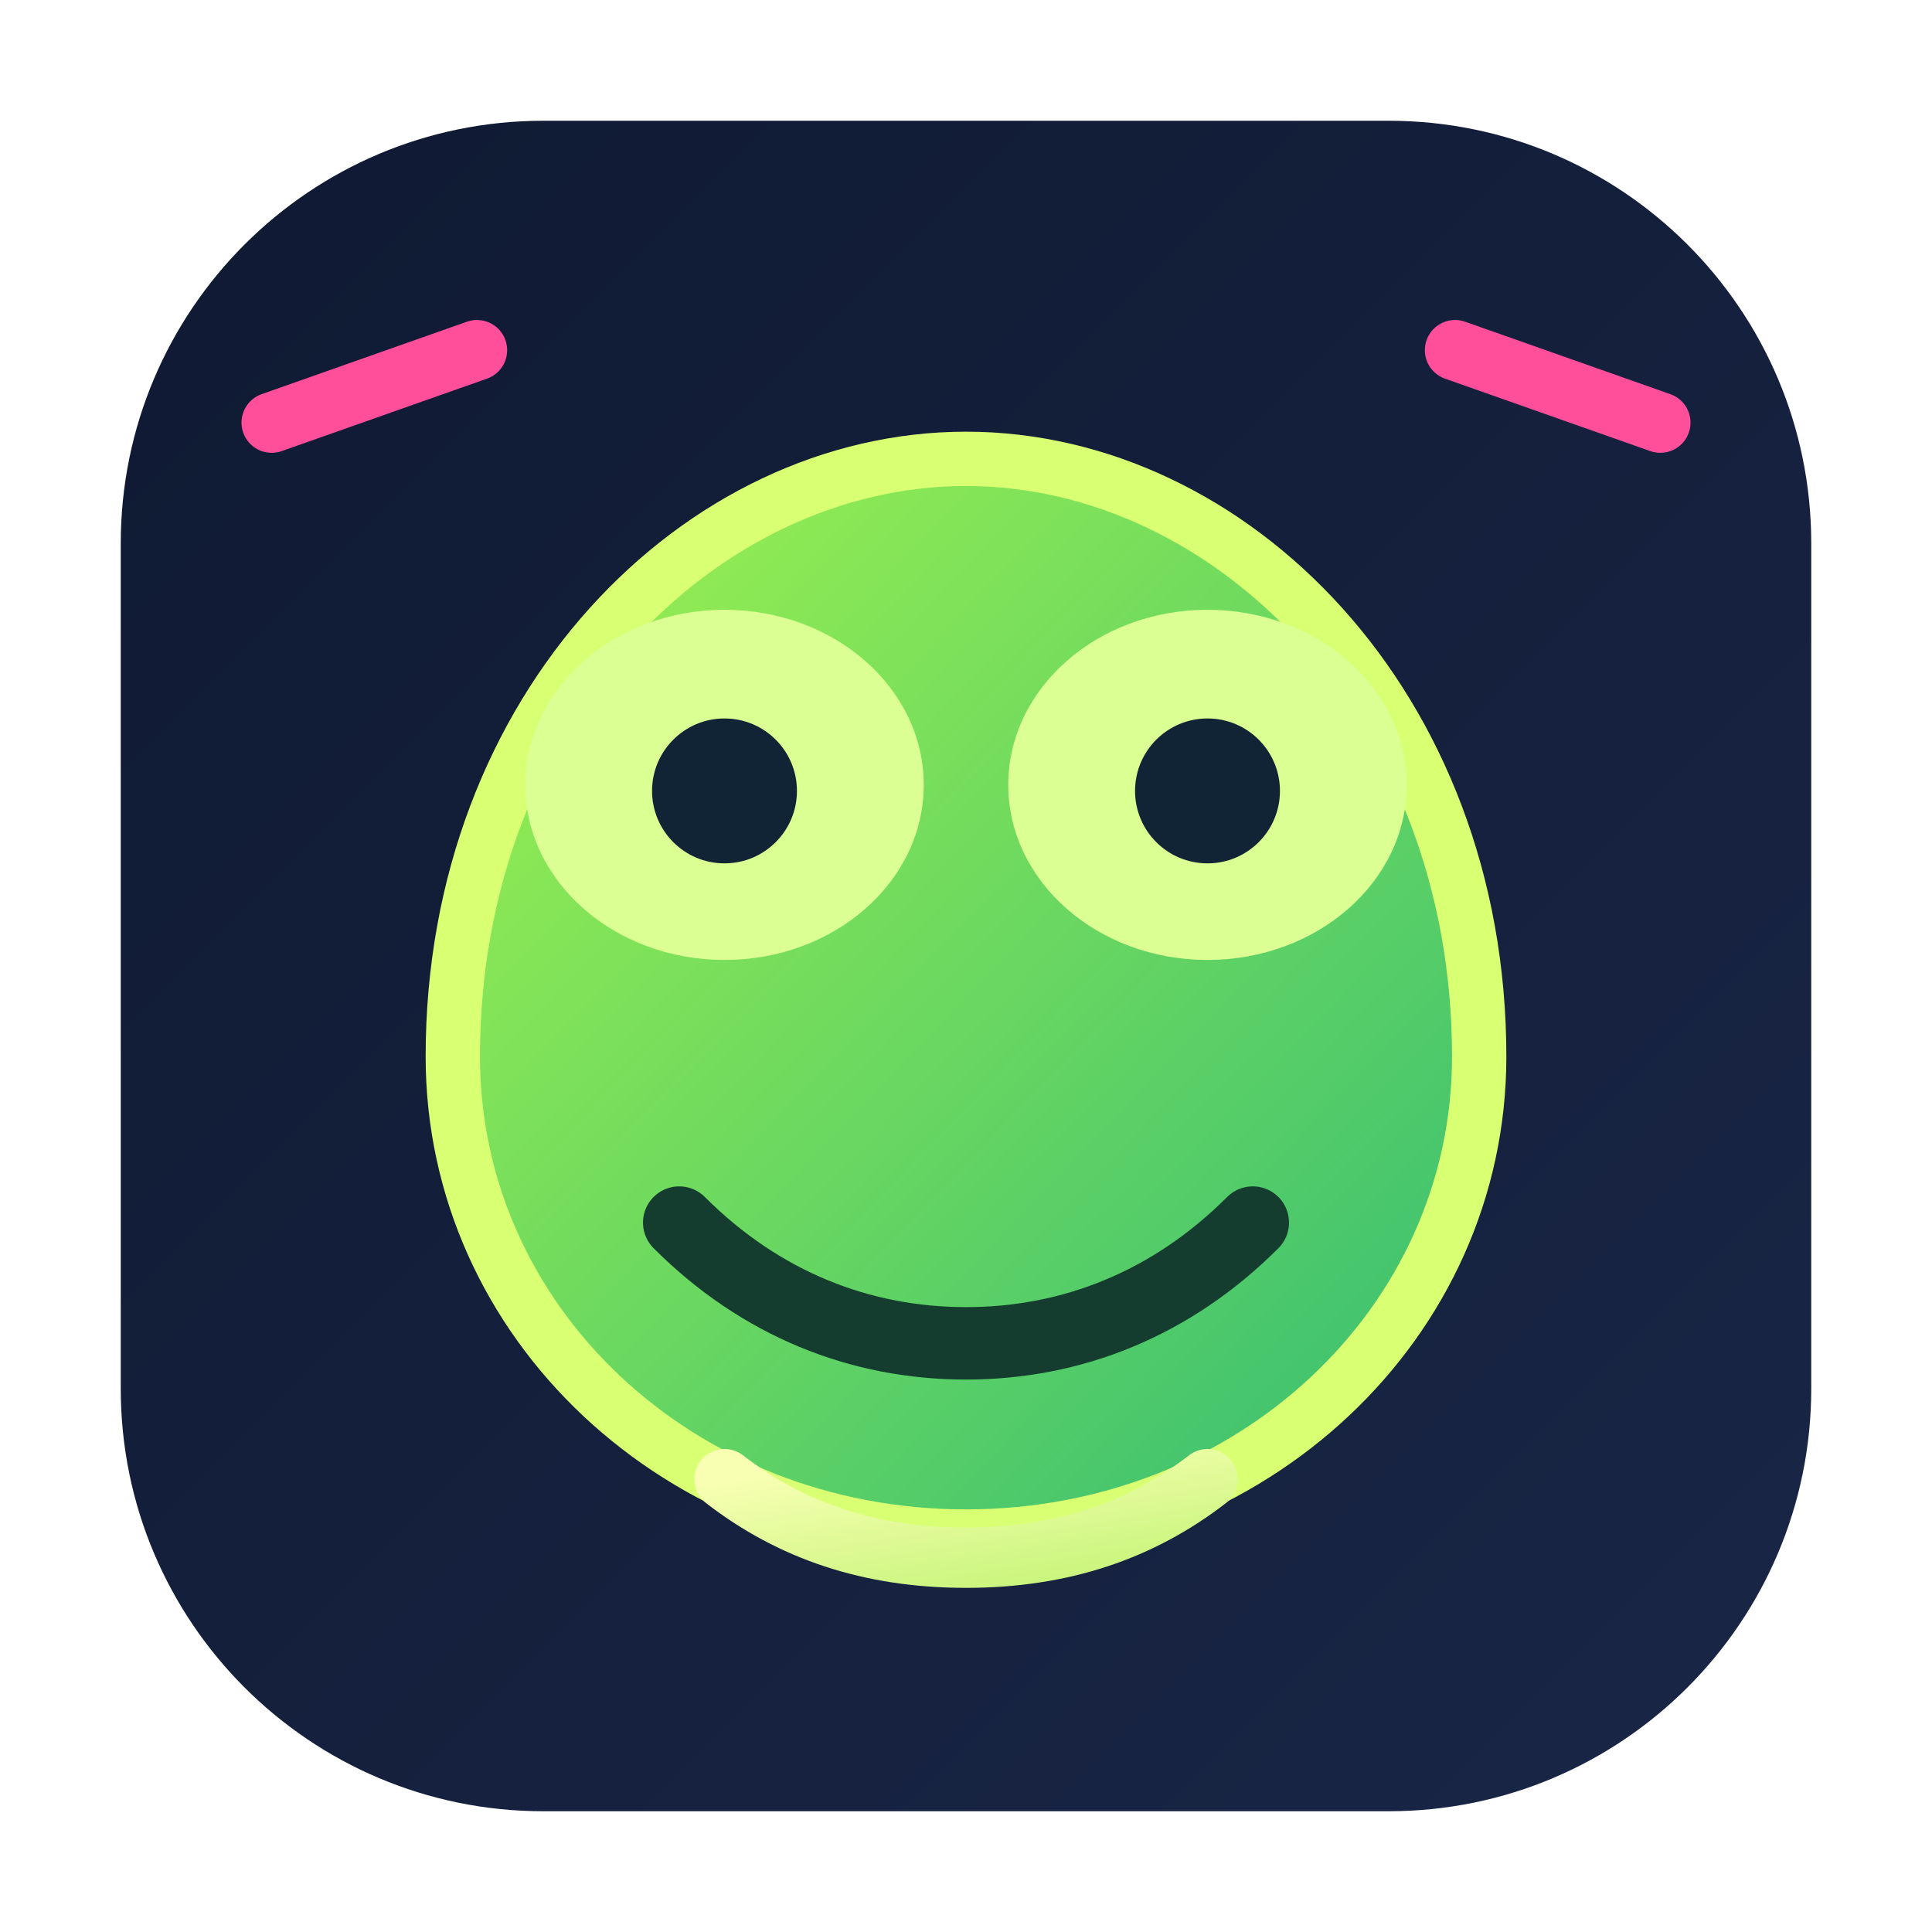
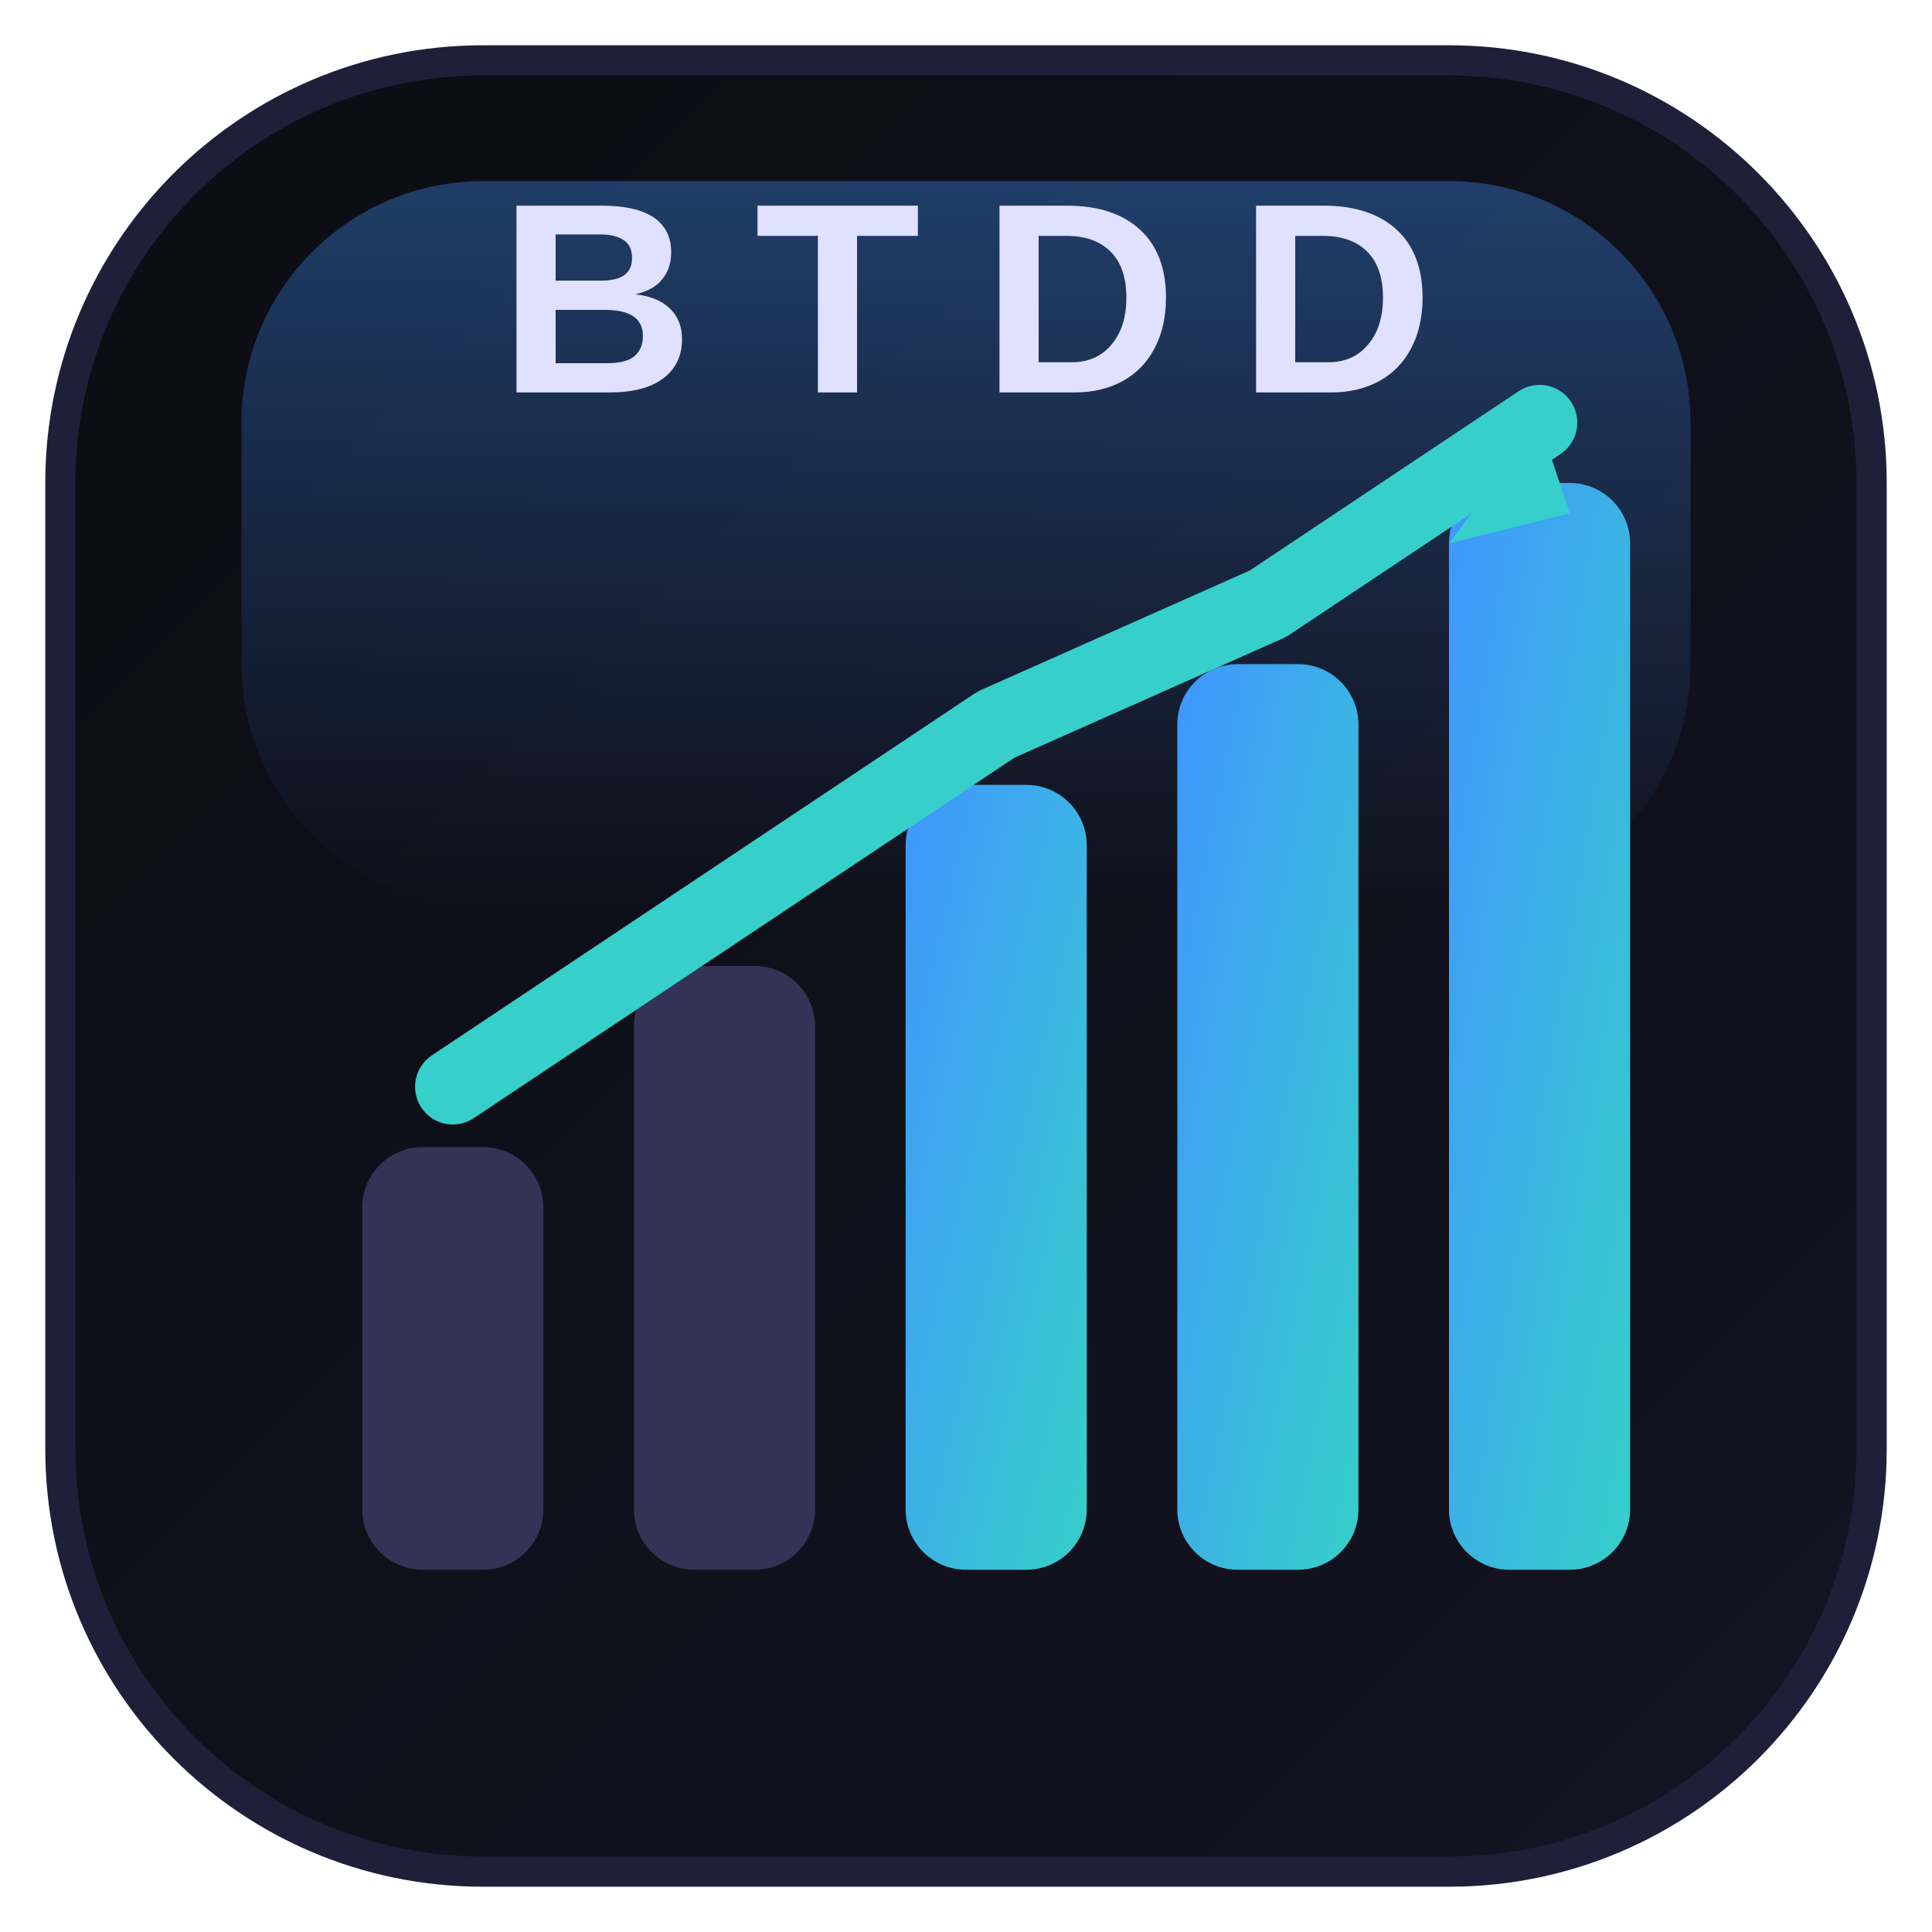
- <svg xmlns="http://www.w3.org/2000/svg" viewBox="0 0 64 64" role="img" aria-label="BattleToads inspired neon toad icon">
+ <svg xmlns="http://www.w3.org/2000/svg" viewBox="0 0 64 64" role="img" aria-label="BTDD Platform logo">
  <defs>
    <linearGradient id="bg" x1="0" x2="1" y1="0" y2="1">
-       <stop offset="0%" stop-color="#0f1932" />
-       <stop offset="100%" stop-color="#192646" />
+       <stop offset="0%" stop-color="#0c0c14" />
+       <stop offset="100%" stop-color="#141422" />
    </linearGradient>
-     <linearGradient id="skin" x1="0" x2="1" y1="0" y2="1">
-       <stop offset="0%" stop-color="#a2f34d" />
-       <stop offset="100%" stop-color="#33bc74" />
+     <linearGradient id="accent" x1="0" x2="1" y1="0" y2="1">
+       <stop offset="0%" stop-color="#4096ff" />
+       <stop offset="100%" stop-color="#36cfc9" />
    </linearGradient>
-     <linearGradient id="chin" x1="0" x2="1" y1="0" y2="1">
-       <stop offset="0%" stop-color="#f8ffb3" />
-       <stop offset="100%" stop-color="#c9f57c" />
+     <linearGradient id="glow" x1="0" y1="0" x2="0" y2="1">
+       <stop offset="0%" stop-color="#4096ff" stop-opacity="0.35" />
+       <stop offset="100%" stop-color="#4096ff" stop-opacity="0" />
    </linearGradient>
  </defs>
-   <rect x="4" y="4" width="56" height="56" rx="14" fill="url(#bg)" />
-   <path d="M15 35c0-11.6 8.2-19.8 17-19.8S49 23.4 49 35c0 8.8-7.5 15.9-17 15.9S15 43.8 15 35z" fill="url(#skin)" stroke="#d9ff72" stroke-width="1.8" />
-   <ellipse cx="24" cy="26" rx="6.6" ry="5.8" fill="#dbff92" />
-   <ellipse cx="40" cy="26" rx="6.6" ry="5.8" fill="#dbff92" />
-   <circle cx="24" cy="26.2" r="2.4" fill="#102436" />
-   <circle cx="40" cy="26.2" r="2.4" fill="#102436" />
-   <path d="M22.5 40.5c2.7 2.7 6 4 9.5 4s6.8-1.3 9.5-4" fill="none" stroke="#153d2f" stroke-width="2.4" stroke-linecap="round" />
-   <path d="M24 49c2.2 1.7 4.8 2.6 8 2.6s5.8-.9 8-2.6" fill="none" stroke="url(#chin)" stroke-width="2" stroke-linecap="round" />
-   <path d="M9 14l6.8-2.4M55 14l-6.8-2.4" stroke="#ff4f9b" stroke-width="2" stroke-linecap="round" />
+   <rect x="2" y="2" width="60" height="60" rx="14" fill="url(#bg)" stroke="#1f1f3a" stroke-width="1" />
+   <rect x="8" y="6" width="48" height="24" rx="8" fill="url(#glow)" />
+   <rect x="12" y="38" width="6" height="14" rx="2" fill="#333355" />
+   <rect x="21" y="32" width="6" height="20" rx="2" fill="#333355" />
+   <rect x="30" y="26" width="6" height="26" rx="2" fill="url(#accent)" />
+   <rect x="39" y="22" width="6" height="30" rx="2" fill="url(#accent)" />
+   <rect x="48" y="16" width="6" height="36" rx="2" fill="url(#accent)" />
+   <polyline points="15,36 24,30 33,24 42,20 51,14" fill="none" stroke="#36cfc9" stroke-width="2.5" stroke-linecap="round" stroke-linejoin="round" />
+   <polygon points="51,14 48,18 52,17" fill="#36cfc9" />
+   <text x="32" y="13" text-anchor="middle" font-family="Arial,Helvetica,sans-serif" font-weight="800" font-size="9" fill="#e0e0ff" letter-spacing="2">BTDD</text>
</svg>
